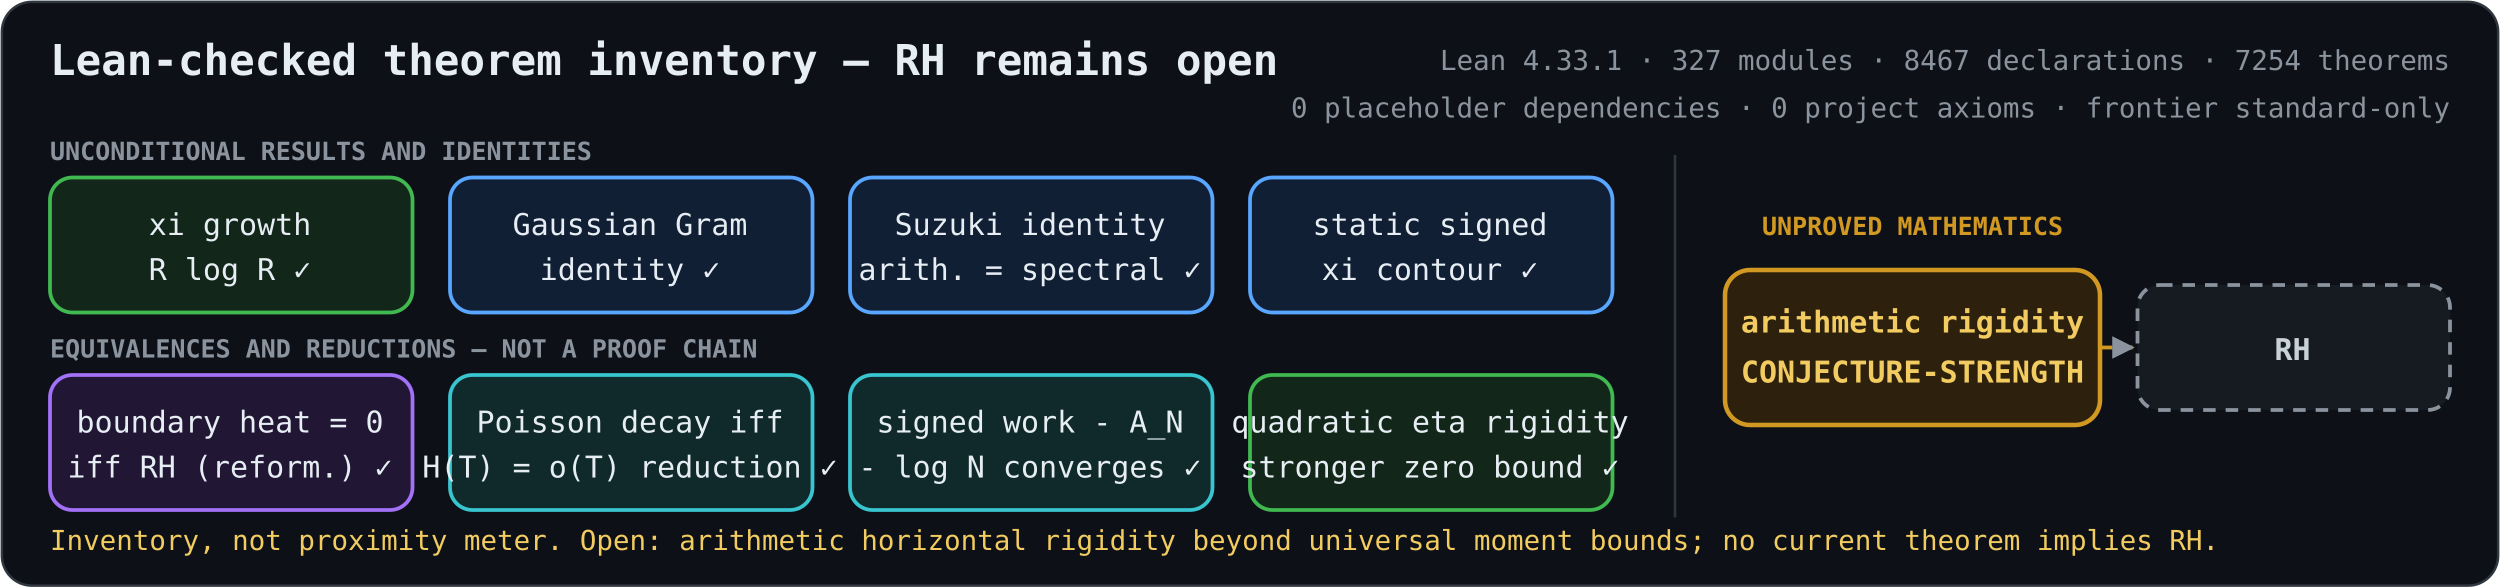
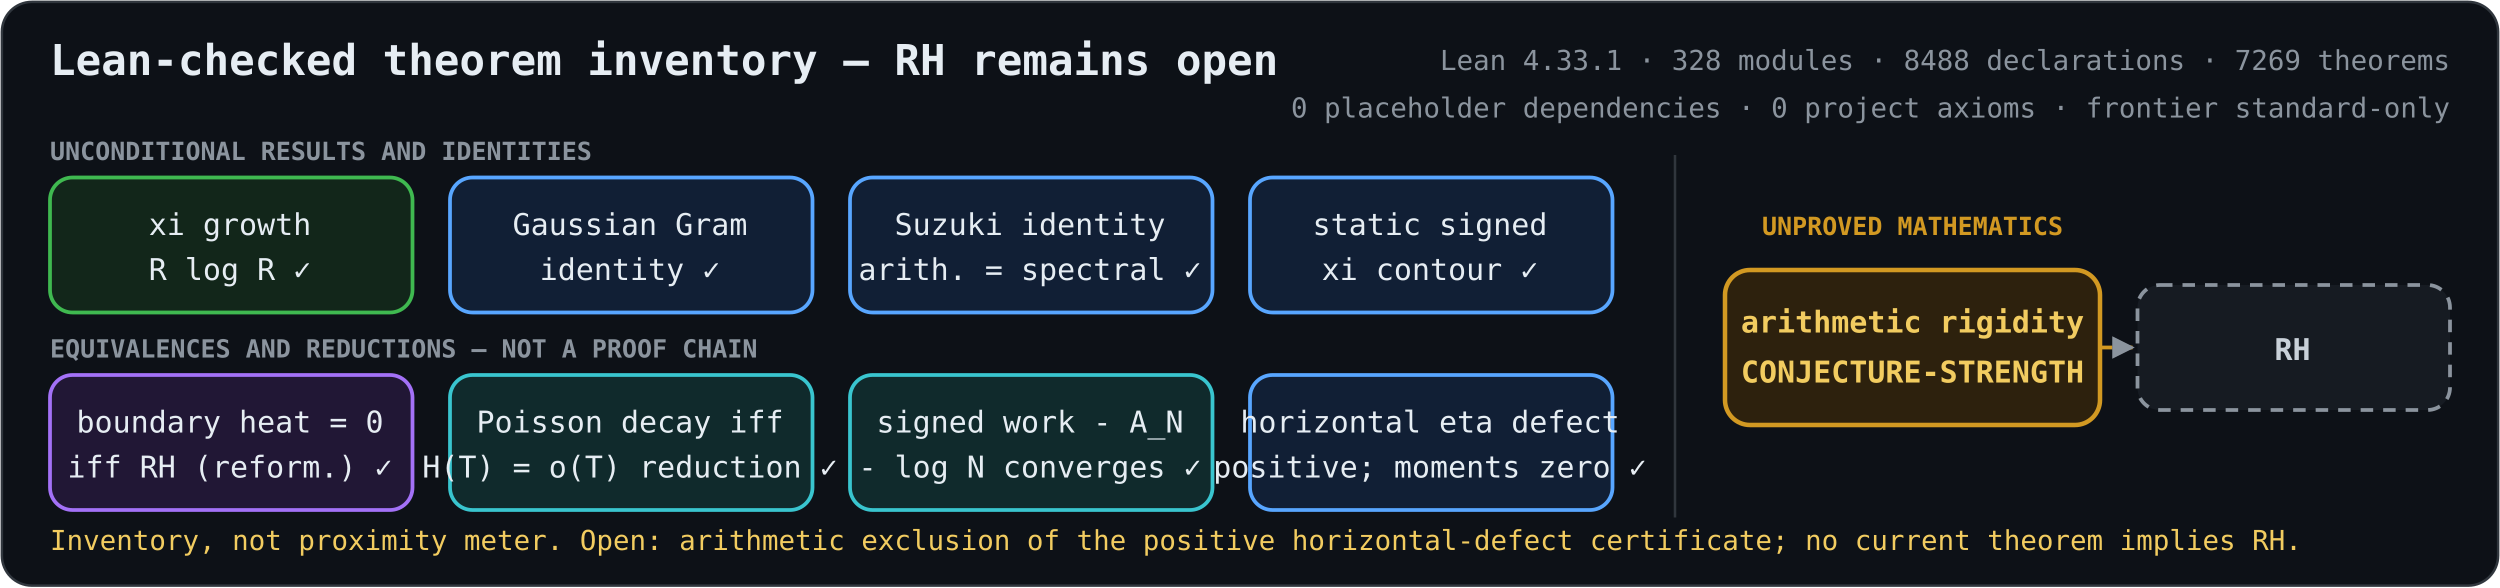
<svg xmlns="http://www.w3.org/2000/svg" role="img" aria-labelledby="title description" viewBox="0 0 1000 235">
  <defs>
    <marker id="arrow" viewBox="0 0 10 10" refX="9" refY="5" markerWidth="6" markerHeight="6" orient="auto-start-reverse">
      <path d="M 0 0 L 10 5 L 0 10 z" fill="#8b949e" />
    </marker>
    <style>
      .bg { fill: #0d1117; stroke: #30363d; }
      text { fill: #e6edf3; font-family: ui-monospace, SFMono-Regular, Menlo, Consolas, monospace; font-size: 12px; text-anchor: middle; }
      .heading { font-size: 17px; font-weight: 700; text-anchor: start; }
      .metrics { fill: #8b949e; font-size: 11px; text-anchor: end; }
      .proved rect { fill: #12261a; stroke: #3fb950; stroke-width: 1.5; }
      .proved.equivalence rect { fill: #211735; stroke: #a371f7; }
      .proved.bridge rect { fill: #111f35; stroke: #58a6ff; }
      .proved.reduction rect { fill: #102a2c; stroke: #39c5cf; }
      .open rect { fill: #2d210d; stroke: #d29922; stroke-width: 1.8; }
      .goal rect { fill: #161b22; stroke: #8b949e; stroke-width: 1.5; stroke-dasharray: 5 4; }
      .open text { fill: #f2cc60; font-weight: 700; }
      .goal text { fill: #c9d1d9; font-weight: 700; }
      .open-edge { fill: none; stroke: #d29922; stroke-width: 1.5; stroke-dasharray: 5 4; marker-end: url(#arrow); }
      .section { fill: #8b949e; font-size: 10px; font-weight: 700; text-anchor: start; }
      .gap-label { fill: #d29922; font-size: 10px; font-weight: 700; }
      .frontier { fill: #f2cc60; font-size: 11px; text-anchor: start; }
    </style>
  </defs>
  <rect class="bg" x="0.75" y="0.75" width="998.5" height="233.5" rx="12" />
  <text class="heading" x="20" y="30">Lean-checked theorem inventory — RH remains open</text>
-   <text class="metrics" x="980" y="28">Lean 4.33.1 · 327 modules · 8467 declarations · 7254 theorems</text>
+   <text class="metrics" x="980" y="28">Lean 4.33.1 · 328 modules · 8488 declarations · 7269 theorems</text>
  <text class="metrics" x="980" y="47">0 placeholder dependencies · 0 project axioms · frontier standard-only</text>
  <text class="section" x="20" y="64">UNCONDITIONAL RESULTS AND IDENTITIES</text>
  <text class="section" x="20" y="143">EQUIVALENCES AND REDUCTIONS — NOT A PROOF CHAIN</text>
  <line x1="670" y1="62" x2="670" y2="207" stroke="#30363d" />
  <text class="gap-label" x="765" y="94">UNPROVED MATHEMATICS</text>
  <path class="open-edge" d="M840 139 H853" />
  <g class="proved unconditional">
    <rect x="20" y="71" width="145" height="54" rx="9" />
    <text x="92" y="94">xi growth</text>
    <text x="92" y="112">R log R  ✓</text>
  </g>
  <g class="proved bridge">
    <rect x="180" y="71" width="145" height="54" rx="9" />
    <text x="252" y="94">Gaussian Gram</text>
    <text x="252" y="112">identity  ✓</text>
  </g>
  <g class="proved bridge">
    <rect x="340" y="71" width="145" height="54" rx="9" />
    <text x="412" y="94">Suzuki identity</text>
    <text x="412" y="112">arith. = spectral  ✓</text>
  </g>
  <g class="proved bridge">
    <rect x="500" y="71" width="145" height="54" rx="9" />
    <text x="572" y="94">static signed</text>
    <text x="572" y="112">xi contour  ✓</text>
  </g>
  <g class="proved equivalence">
    <rect x="20" y="150" width="145" height="54" rx="9" />
    <text x="92" y="173">boundary heat = 0</text>
    <text x="92" y="191">iff RH (reform.)  ✓</text>
  </g>
  <g class="proved reduction">
    <rect x="180" y="150" width="145" height="54" rx="9" />
    <text x="252" y="173">Poisson decay iff</text>
    <text x="252" y="191">H(T) = o(T) reduction  ✓</text>
  </g>
  <g class="proved reduction">
    <rect x="340" y="150" width="145" height="54" rx="9" />
    <text x="412" y="173">signed work - A_N</text>
    <text x="412" y="191">- log N converges  ✓</text>
  </g>
-   <g class="proved unconditional">
+   <g class="proved bridge">
    <rect x="500" y="150" width="145" height="54" rx="9" />
-     <text x="572" y="173">quadratic eta rigidity</text>
-     <text x="572" y="191">stronger zero bound  ✓</text>
+     <text x="572" y="173">horizontal eta defect</text>
+     <text x="572" y="191">positive; moments zero  ✓</text>
  </g>
  <g class="open">
    <rect x="690" y="108" width="150" height="62" rx="10" />
    <text x="765" y="133">arithmetic rigidity</text>
    <text x="765" y="153">CONJECTURE-STRENGTH</text>
  </g>
  <g class="goal">
    <rect x="855" y="114" width="125" height="50" rx="9" />
    <text x="917" y="144">RH</text>
  </g>
-   <text class="frontier" x="20" y="220">Inventory, not proximity meter. Open: arithmetic horizontal rigidity beyond universal moment bounds; no current theorem implies RH.</text>
+   <text class="frontier" x="20" y="220">Inventory, not proximity meter. Open: arithmetic exclusion of the positive horizontal-defect certificate; no current theorem implies RH.</text>
</svg>
